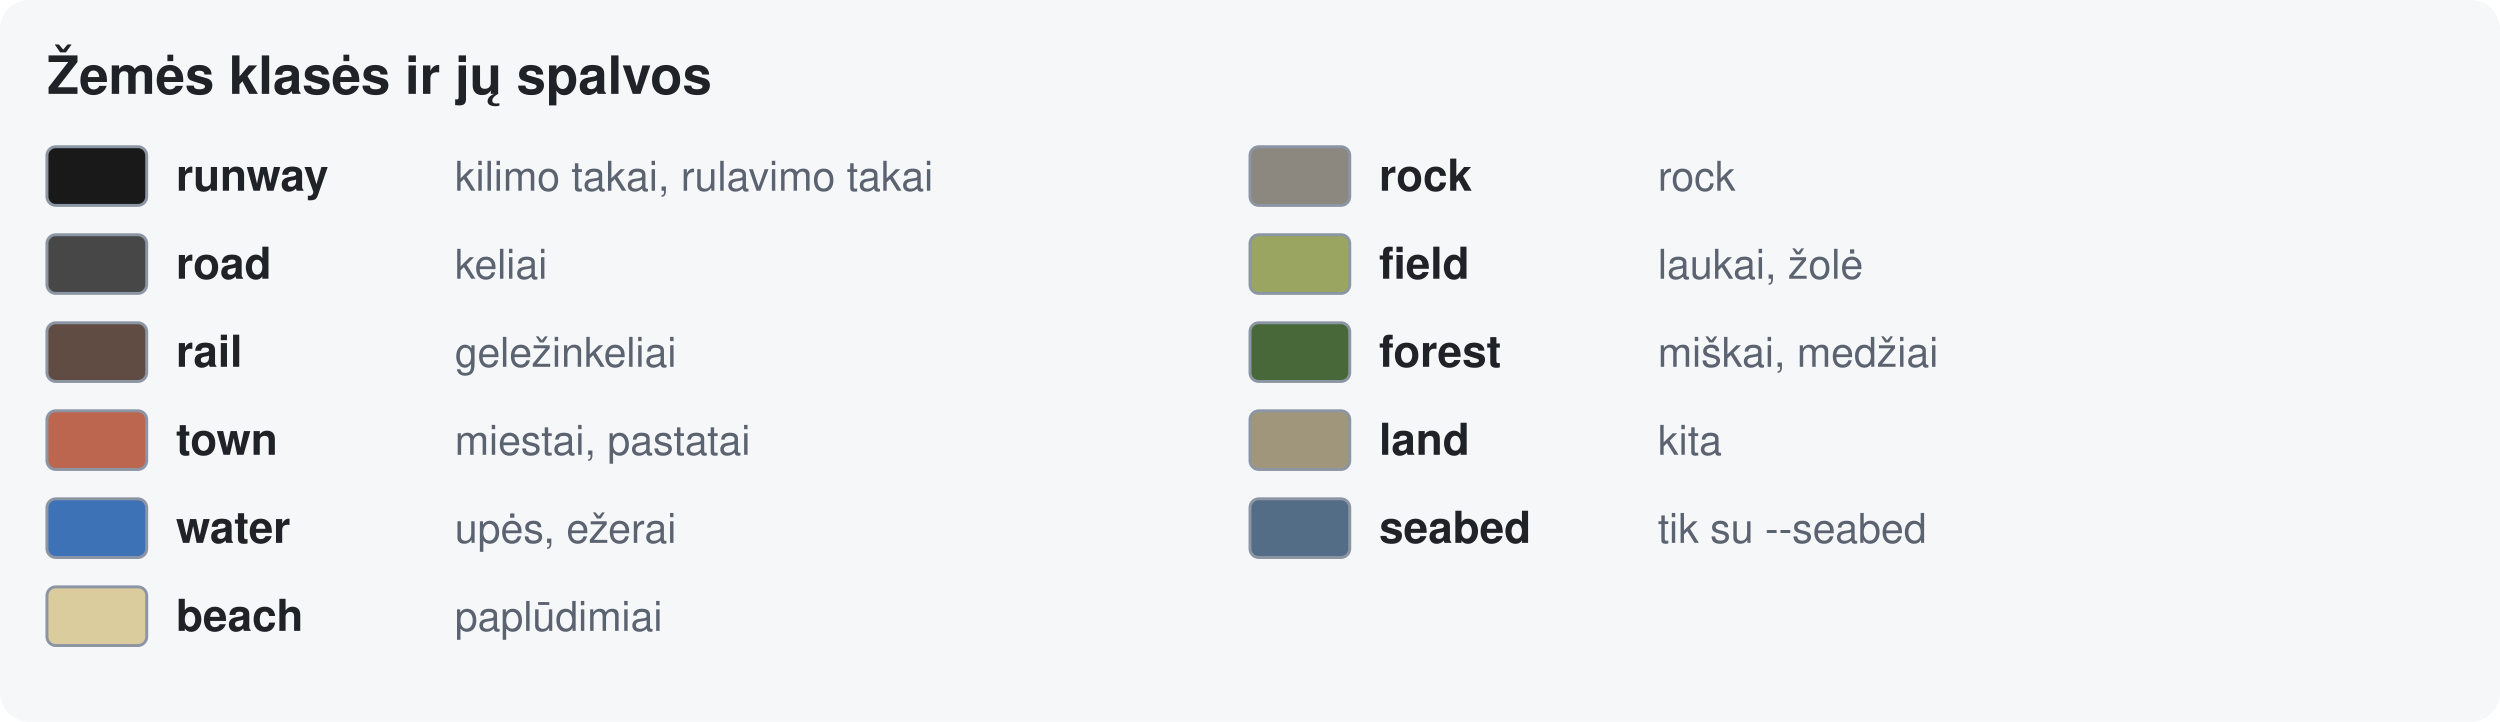
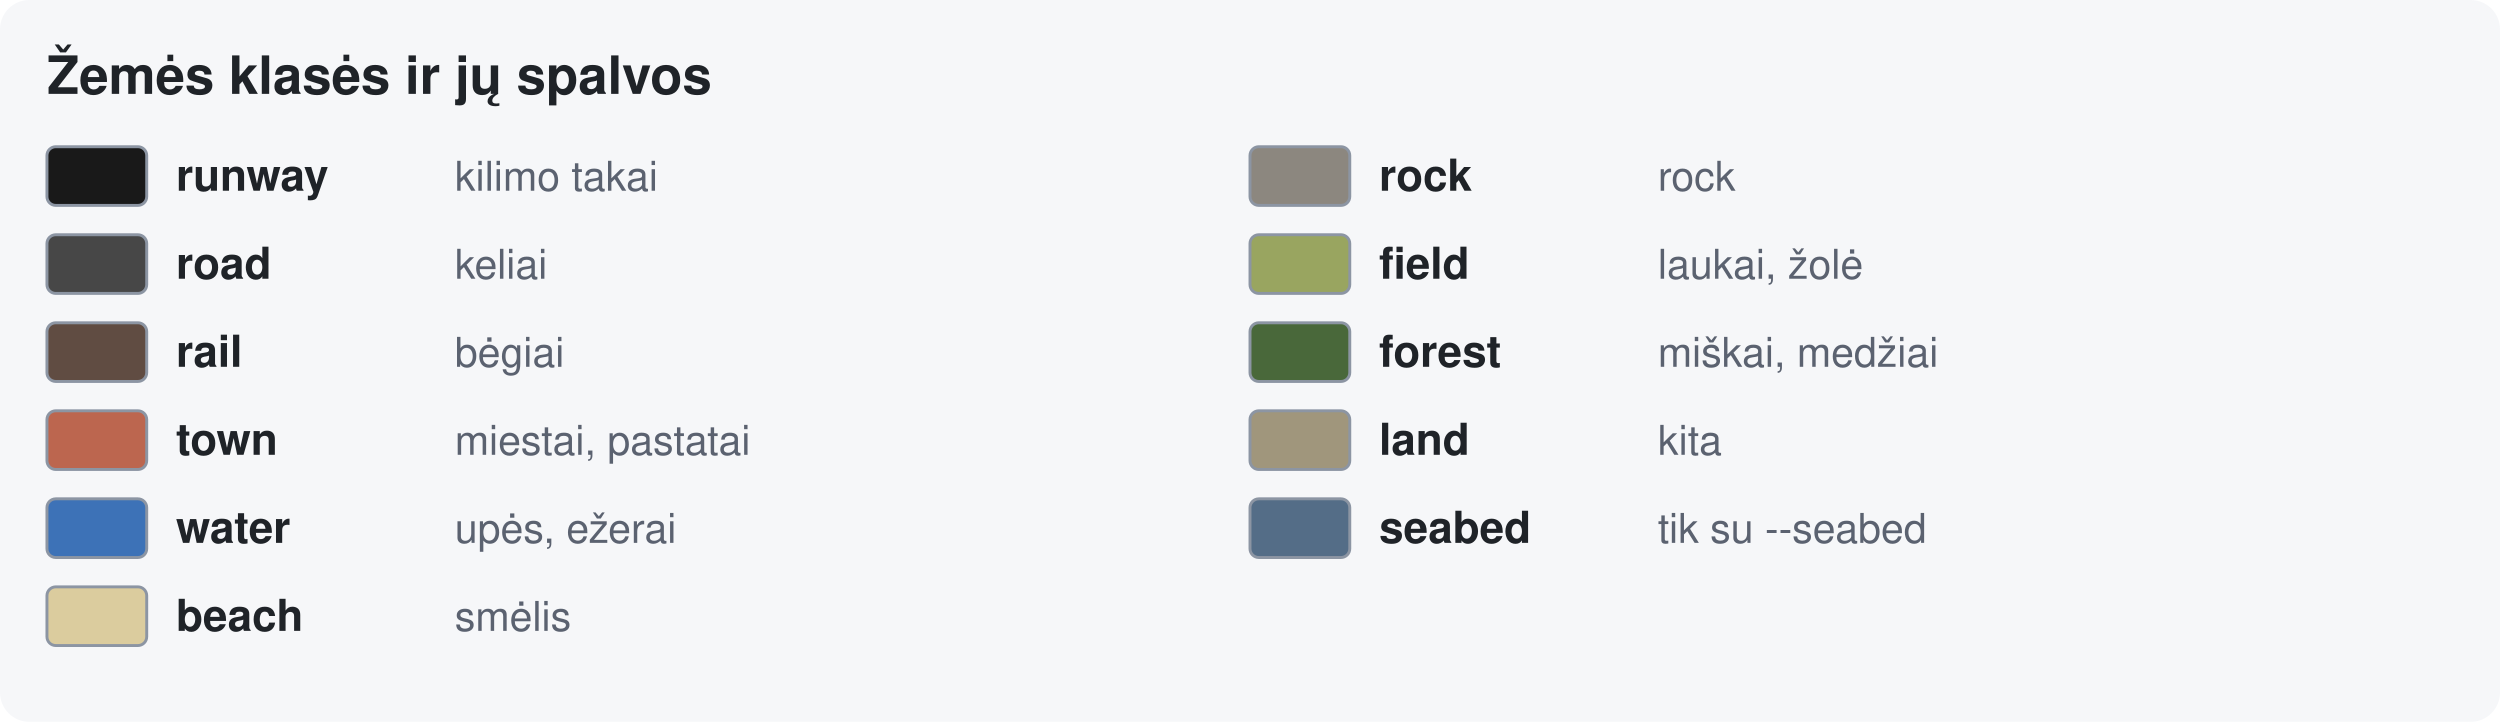
<svg xmlns="http://www.w3.org/2000/svg" width="852" height="246" viewBox="0 0 852 246" font-family="Segoe UI,Helvetica,Arial,sans-serif">
  <rect width="852" height="246" rx="10" fill="#f6f7f9" />
  <text x="16" y="32" font-size="18" fill="#1f2328" font-weight="600">Žemės klasės ir jų spalvos</text>
  <rect x="16" y="50" width="34" height="20" rx="3" fill="#191919" stroke="#8c95a3" />
  <text x="60" y="65" font-size="15" fill="#1f2328" font-weight="600">runway</text>
-   <text x="155" y="65" font-size="14" fill="#5b6270">kilimo takai, rulavimo takai</text>
+   <text x="155" y="65" font-size="14" fill="#5b6270">kilimo takai</text>
  <rect x="16" y="80" width="34" height="20" rx="3" fill="#474747" stroke="#8c95a3" />
  <text x="60" y="95" font-size="15" fill="#1f2328" font-weight="600">road</text>
  <text x="155" y="95" font-size="14" fill="#5b6270">keliai</text>
  <rect x="16" y="110" width="34" height="20" rx="3" fill="#604c42" stroke="#8c95a3" />
  <text x="60" y="125" font-size="15" fill="#1f2328" font-weight="600">rail</text>
-   <text x="155" y="125" font-size="14" fill="#5b6270">geležinkeliai</text>
+   <text x="155" y="125" font-size="14" fill="#5b6270">bėgiai</text>
  <rect x="16" y="140" width="34" height="20" rx="3" fill="#bc664f" stroke="#8c95a3" />
  <text x="60" y="155" font-size="15" fill="#1f2328" font-weight="600">town</text>
  <text x="155" y="155" font-size="14" fill="#5b6270">miestai, pastatai</text>
  <rect x="16" y="170" width="34" height="20" rx="3" fill="#3d72b7" stroke="#8c95a3" />
  <text x="60" y="185" font-size="15" fill="#1f2328" font-weight="600">water</text>
  <text x="155" y="185" font-size="14" fill="#5b6270">upės, ežerai</text>
  <rect x="16" y="200" width="34" height="20" rx="3" fill="#dbcc9e" stroke="#8c95a3" />
  <text x="60" y="215" font-size="15" fill="#1f2328" font-weight="600">beach</text>
-   <text x="155" y="215" font-size="14" fill="#5b6270">paplūdimiai</text>
+   <text x="155" y="215" font-size="14" fill="#5b6270">smėlis</text>
  <rect x="426" y="50" width="34" height="20" rx="3" fill="#8c877f" stroke="#8c95a3" />
  <text x="470" y="65" font-size="15" fill="#1f2328" font-weight="600">rock</text>
  <text x="565" y="65" font-size="14" fill="#5b6270">rock</text>
  <rect x="426" y="80" width="34" height="20" rx="3" fill="#99a560" stroke="#8c95a3" />
  <text x="470" y="95" font-size="15" fill="#1f2328" font-weight="600">field</text>
  <text x="565" y="95" font-size="14" fill="#5b6270">laukai, žolė</text>
  <rect x="426" y="110" width="34" height="20" rx="3" fill="#49683a" stroke="#8c95a3" />
  <text x="470" y="125" font-size="15" fill="#1f2328" font-weight="600">forest</text>
  <text x="565" y="125" font-size="14" fill="#5b6270">miškai, medžiai</text>
  <rect x="426" y="140" width="34" height="20" rx="3" fill="#a0967c" stroke="#8c95a3" />
  <text x="470" y="155" font-size="15" fill="#1f2328" font-weight="600">land</text>
  <text x="565" y="155" font-size="14" fill="#5b6270">kita</text>
  <rect x="426" y="170" width="34" height="20" rx="3" fill="#546d87" stroke="#8c95a3" />
  <text x="470" y="185" font-size="15" fill="#1f2328" font-weight="600">seabed</text>
  <text x="565" y="185" font-size="14" fill="#5b6270">tik su --seabed</text>
</svg>
